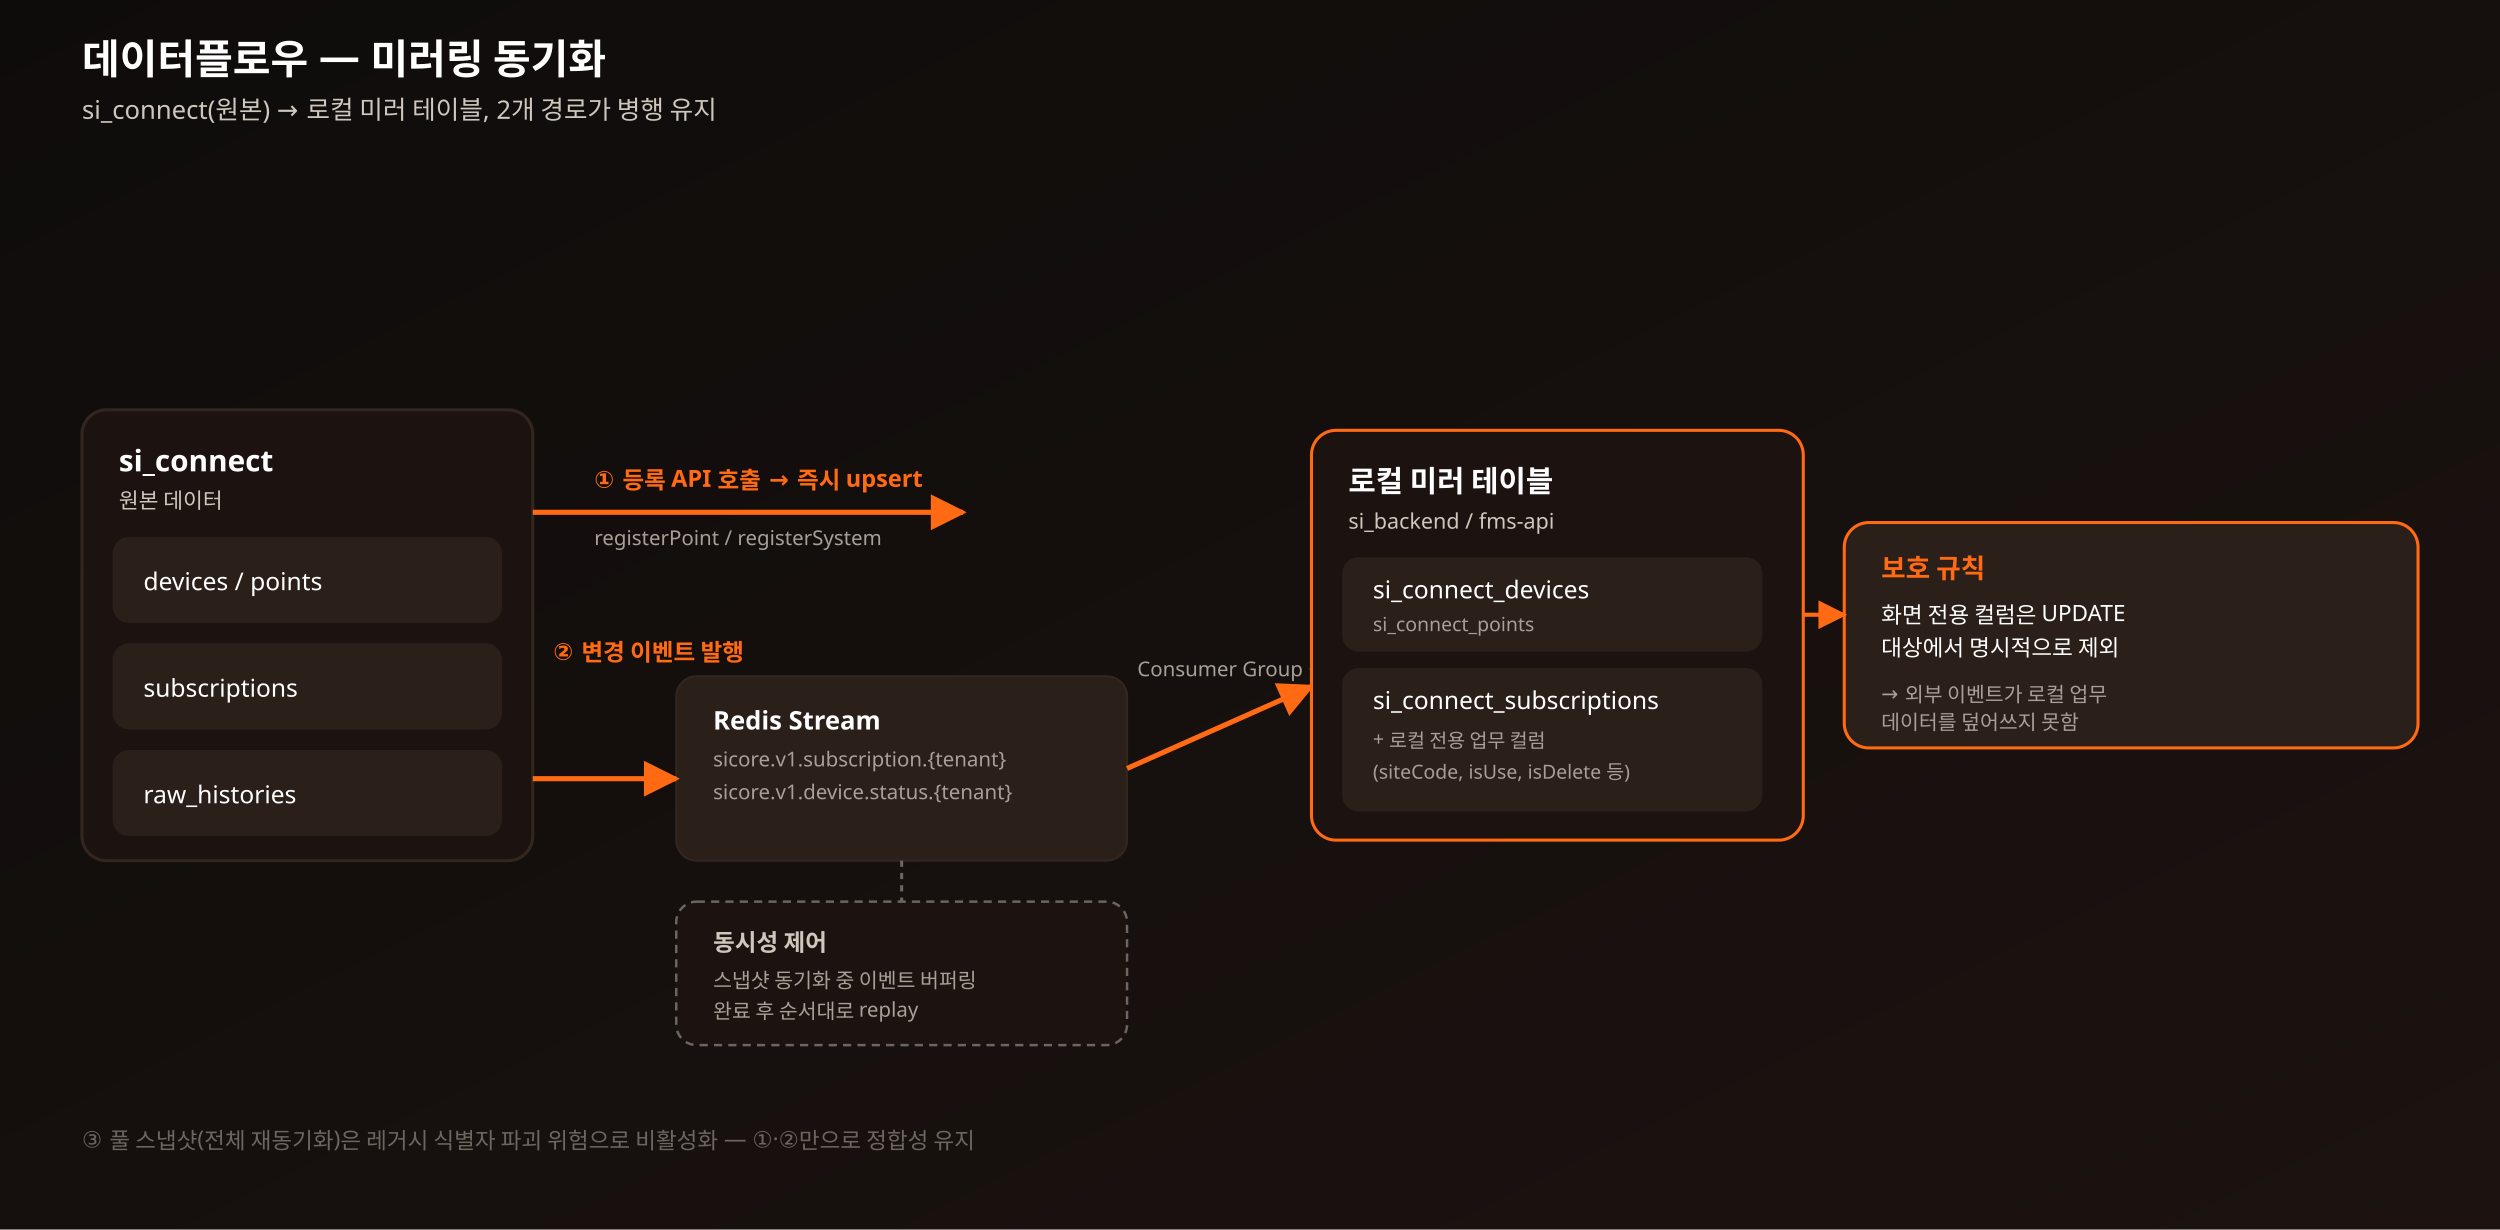
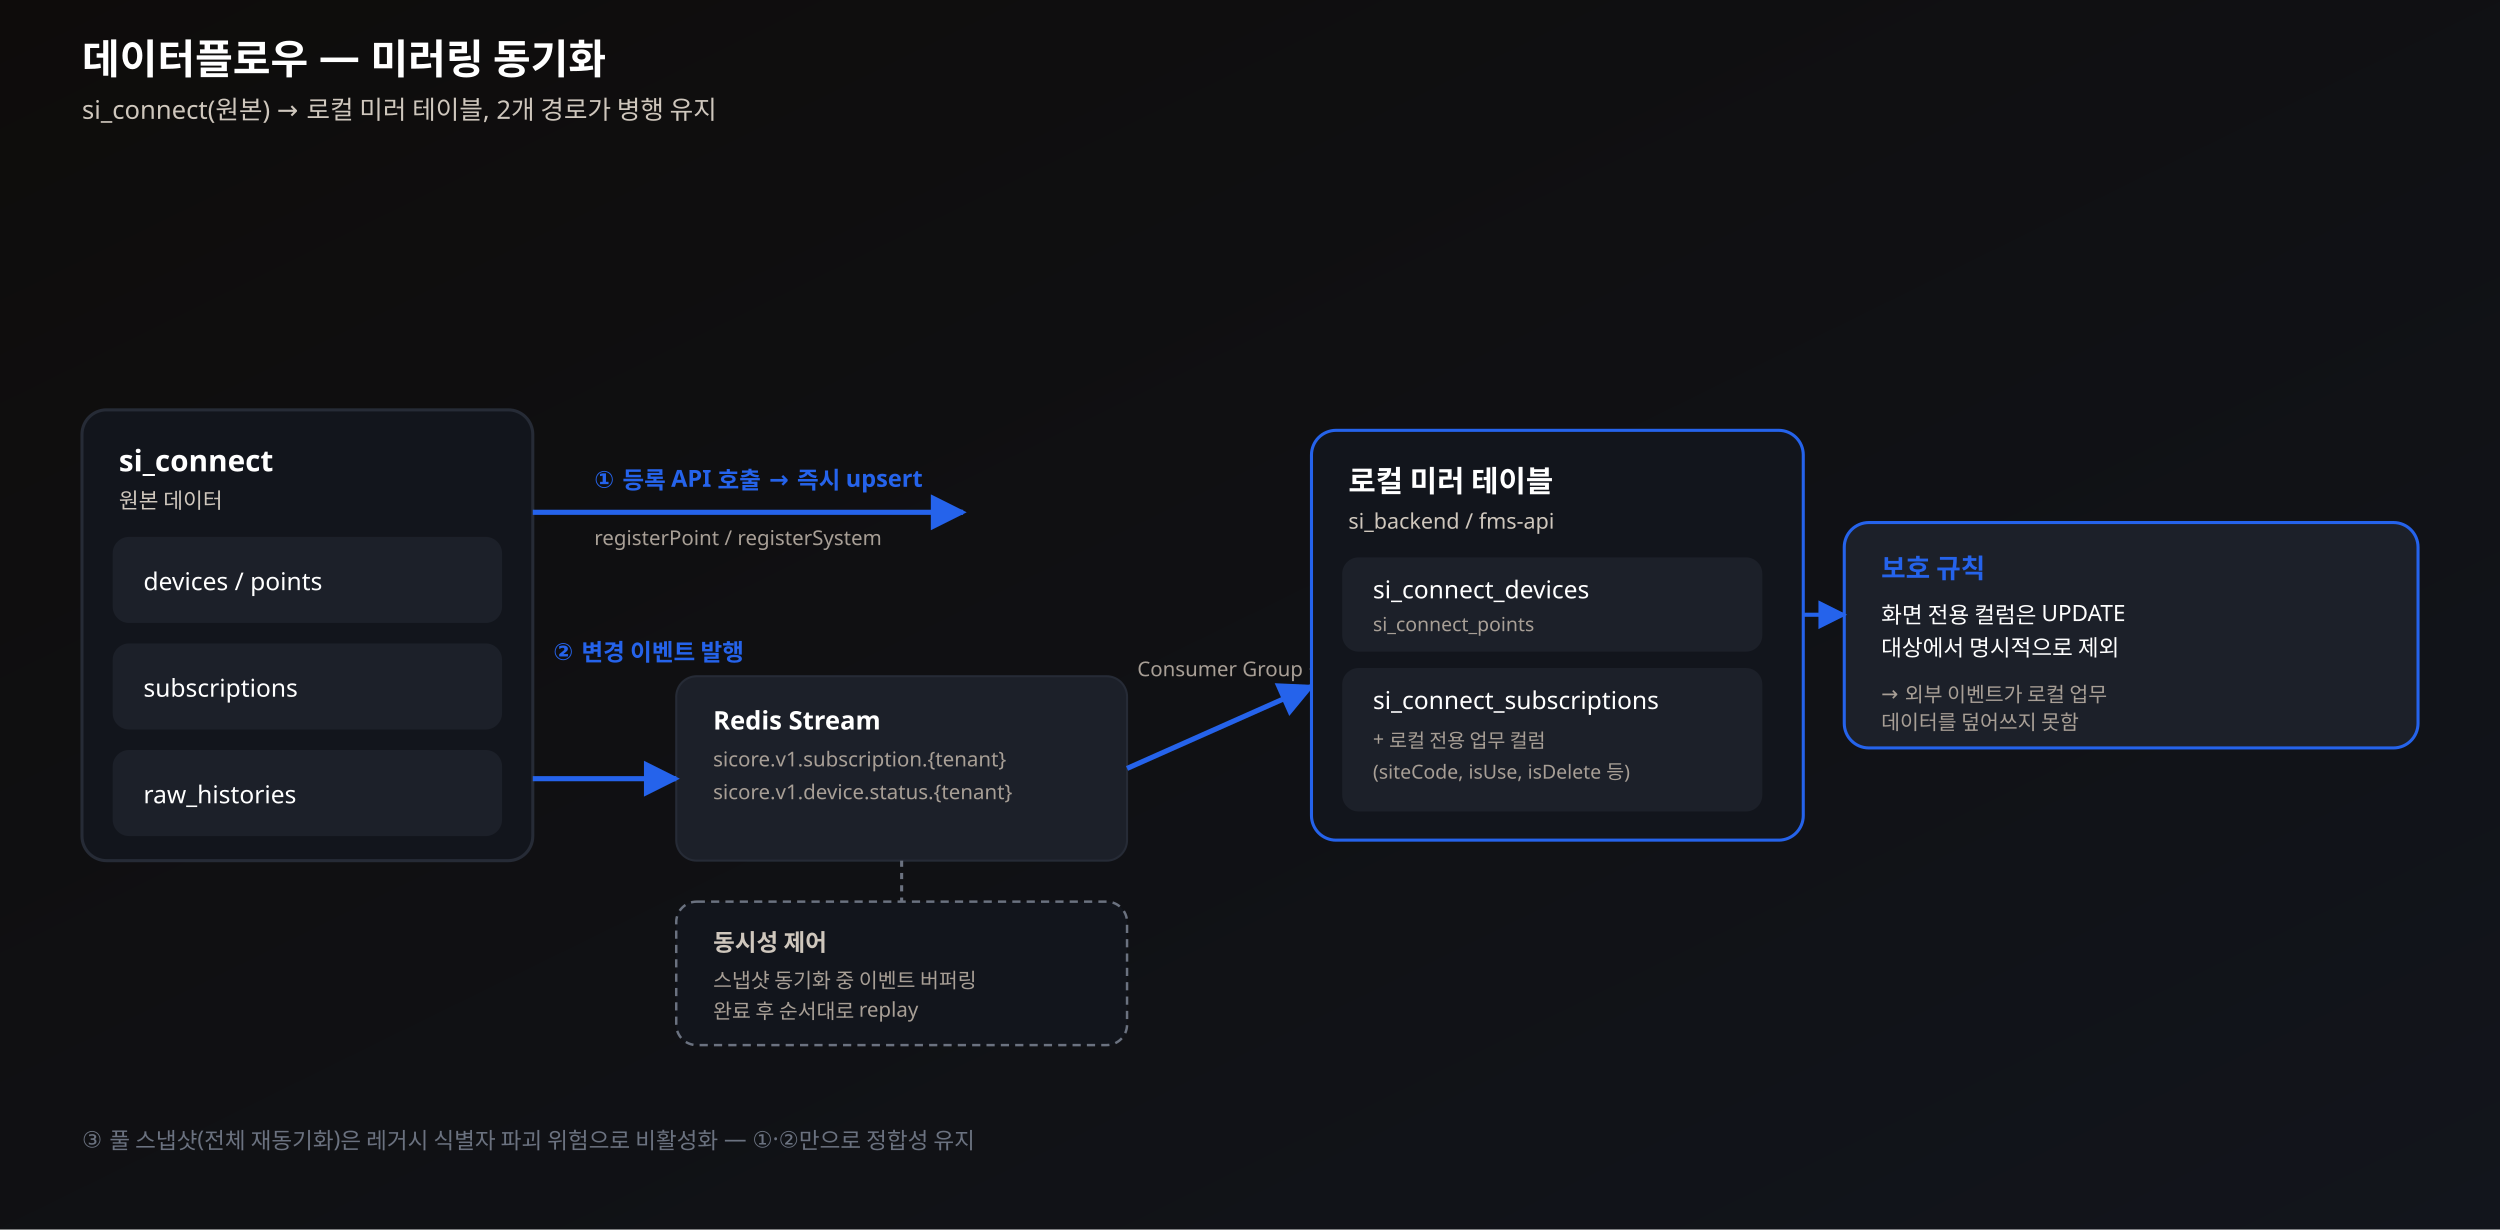
<svg xmlns="http://www.w3.org/2000/svg" viewBox="0 0 1220 600" font-family="Noto Sans KR, Segoe UI, sans-serif">
  <defs>
    <linearGradient id="bg2" x1="0" y1="0" x2="1" y2="1">
      <stop offset="0%" stop-color="#0e0c0b" />
-       <stop offset="100%" stop-color="#1c1310" />
+       <stop offset="100%" stop-color="#12151c" />
    </linearGradient>
    <marker id="arrow2" viewBox="0 0 10 10" refX="9" refY="5" markerWidth="7" markerHeight="7" orient="auto-start-reverse">
-       <path d="M0,0 L10,5 L0,10 z" fill="#FF6A13" />
+       <path d="M0,0 L10,5 L0,10 z" fill="#2563EB" />
    </marker>
    <marker id="arrowMuted2" viewBox="0 0 10 10" refX="9" refY="5" markerWidth="6" markerHeight="6" orient="auto-start-reverse">
-       <path d="M0,0 L10,5 L0,10 z" fill="#6b6660" />
+       <path d="M0,0 L10,5 L0,10 z" fill="#6b7280" />
    </marker>
  </defs>
  <rect x="0" y="0" width="1220" height="600" fill="url(#bg2)" />
  <text x="40" y="36" fill="#ffffff" font-size="20" font-weight="800">데이터플로우 — 미러링 동기화</text>
  <text x="40" y="58" fill="#cfc7bd" font-size="12.5">si_connect(원본) → 로컬 미러 테이블, 2개 경로가 병행 유지</text>
-   <rect x="40" y="200" width="220" height="220" rx="12" fill="#1c1310" stroke="#33261f" stroke-width="1.5" />
+   <rect x="40" y="200" width="220" height="220" rx="12" fill="#12151c" stroke="#262b36" stroke-width="1.5" />
  <text x="58" y="230" fill="#ffffff" font-size="14.5" font-weight="800">si_connect</text>
  <text x="58" y="248" fill="#cfc7bd" font-size="10.5">원본 데이터</text>
-   <rect x="55" y="262" width="190" height="42" rx="8" fill="#2a1f19" />
+   <rect x="55" y="262" width="190" height="42" rx="8" fill="#1c2029" />
  <text x="70" y="288" fill="#ffffff" font-size="12">devices / points</text>
-   <rect x="55" y="314" width="190" height="42" rx="8" fill="#2a1f19" />
+   <rect x="55" y="314" width="190" height="42" rx="8" fill="#1c2029" />
  <text x="70" y="340" fill="#ffffff" font-size="12">subscriptions</text>
-   <rect x="55" y="366" width="190" height="42" rx="8" fill="#2a1f19" />
+   <rect x="55" y="366" width="190" height="42" rx="8" fill="#1c2029" />
  <text x="70" y="392" fill="#ffffff" font-size="12">raw_histories</text>
-   <line x1="260" y1="250" x2="470" y2="250" stroke="#FF6A13" stroke-width="2.5" marker-end="url(#arrow2)" />
-   <text x="290" y="238" fill="#FF6A13" font-size="11.5" font-weight="700">① 등록 API 호출 → 즉시 upsert</text>
+   <line x1="260" y1="250" x2="470" y2="250" stroke="#2563EB" stroke-width="2.5" marker-end="url(#arrow2)" />
+   <text x="290" y="238" fill="#2563EB" font-size="11.5" font-weight="700">① 등록 API 호출 → 즉시 upsert</text>
  <text x="290" y="266" fill="#a89f96" font-size="10">registerPoint / registerSystem</text>
-   <rect x="330" y="330" width="220" height="90" rx="10" fill="#2a1f19" stroke="#33261f" />
+   <rect x="330" y="330" width="220" height="90" rx="10" fill="#1c2029" stroke="#262b36" />
  <text x="348" y="356" fill="#ffffff" font-size="12.5" font-weight="700">Redis Stream</text>
  <text x="348" y="374" fill="#a89f96" font-size="10">sicore.v1.subscription.{tenant}</text>
  <text x="348" y="390" fill="#a89f96" font-size="10">sicore.v1.device.status.{tenant}</text>
-   <line x1="260" y1="380" x2="330" y2="380" stroke="#FF6A13" stroke-width="2.5" marker-end="url(#arrow2)" />
-   <text x="270" y="322" fill="#FF6A13" font-size="11.5" font-weight="700">② 변경 이벤트 발행</text>
-   <line x1="550" y1="375" x2="640" y2="335" stroke="#FF6A13" stroke-width="2.5" marker-end="url(#arrow2)" />
+   <line x1="260" y1="380" x2="330" y2="380" stroke="#2563EB" stroke-width="2.5" marker-end="url(#arrow2)" />
+   <text x="270" y="322" fill="#2563EB" font-size="11.5" font-weight="700">② 변경 이벤트 발행</text>
+   <line x1="550" y1="375" x2="640" y2="335" stroke="#2563EB" stroke-width="2.5" marker-end="url(#arrow2)" />
  <text x="555" y="330" fill="#a89f96" font-size="10">Consumer Group · XREADGROUP</text>
-   <rect x="330" y="440" width="220" height="70" rx="10" fill="#1c1310" stroke="#6b6660" stroke-width="1.2" stroke-dasharray="4,3" />
+   <rect x="330" y="440" width="220" height="70" rx="10" fill="#12151c" stroke="#6b7280" stroke-width="1.2" stroke-dasharray="4,3" />
  <text x="348" y="464" fill="#cfc7bd" font-size="11.5" font-weight="700">동시성 제어</text>
  <text x="348" y="482" fill="#a89f96" font-size="10">스냅샷 동기화 중 이벤트 버퍼링</text>
  <text x="348" y="497" fill="#a89f96" font-size="10">완료 후 순서대로 replay</text>
-   <line x1="440" y1="420" x2="440" y2="440" stroke="#6b6660" stroke-width="1.5" stroke-dasharray="3,3" />
-   <rect x="640" y="210" width="240" height="200" rx="12" fill="#1c1310" stroke="#FF6A13" stroke-width="1.5" />
+   <line x1="440" y1="420" x2="440" y2="440" stroke="#6b7280" stroke-width="1.5" stroke-dasharray="3,3" />
+   <rect x="640" y="210" width="240" height="200" rx="12" fill="#12151c" stroke="#2563EB" stroke-width="1.5" />
  <text x="658" y="240" fill="#ffffff" font-size="14.5" font-weight="800">로컬 미러 테이블</text>
  <text x="658" y="258" fill="#cfc7bd" font-size="10.5">si_backend / fms-api</text>
-   <rect x="655" y="272" width="205" height="46" rx="8" fill="#2a1f19" />
+   <rect x="655" y="272" width="205" height="46" rx="8" fill="#1c2029" />
  <text x="670" y="292" fill="#ffffff" font-size="12">si_connect_devices</text>
  <text x="670" y="308" fill="#a89f96" font-size="9.5">si_connect_points</text>
-   <rect x="655" y="326" width="205" height="70" rx="8" fill="#2a1f19" />
+   <rect x="655" y="326" width="205" height="70" rx="8" fill="#1c2029" />
  <text x="670" y="346" fill="#ffffff" font-size="12">si_connect_subscriptions</text>
  <text x="670" y="364" fill="#a89f96" font-size="9.5">+ 로컬 전용 업무 컬럼</text>
  <text x="670" y="380" fill="#a89f96" font-size="9.5">(siteCode, isUse, isDelete 등)</text>
-   <rect x="900" y="255" width="280" height="110" rx="12" fill="#2a1f19" stroke="#FF6A13" stroke-width="1.5" />
-   <text x="918" y="282" fill="#FF6A13" font-size="13" font-weight="800">보호 규칙</text>
+   <rect x="900" y="255" width="280" height="110" rx="12" fill="#1c2029" stroke="#2563EB" stroke-width="1.5" />
+   <text x="918" y="282" fill="#2563EB" font-size="13" font-weight="800">보호 규칙</text>
  <text x="918" y="304" fill="#ffffff" font-size="11">화면 전용 컬럼은 UPDATE</text>
  <text x="918" y="320" fill="#ffffff" font-size="11">대상에서 명시적으로 제외</text>
  <text x="918" y="342" fill="#a89f96" font-size="10">→ 외부 이벤트가 로컬 업무</text>
  <text x="918" y="356" fill="#a89f96" font-size="10">데이터를 덮어쓰지 못함</text>
-   <line x1="880" y1="300" x2="900" y2="300" stroke="#FF6A13" stroke-width="2" marker-end="url(#arrow2)" />
-   <text x="40" y="560" fill="#6b6660" font-size="11">③ 풀 스냅샷(전체 재동기화)은 레거시 식별자 파괴 위험으로 비활성화 — ①·②만으로 정합성 유지</text>
+   <line x1="880" y1="300" x2="900" y2="300" stroke="#2563EB" stroke-width="2" marker-end="url(#arrow2)" />
+   <text x="40" y="560" fill="#6b7280" font-size="11">③ 풀 스냅샷(전체 재동기화)은 레거시 식별자 파괴 위험으로 비활성화 — ①·②만으로 정합성 유지</text>
</svg>
